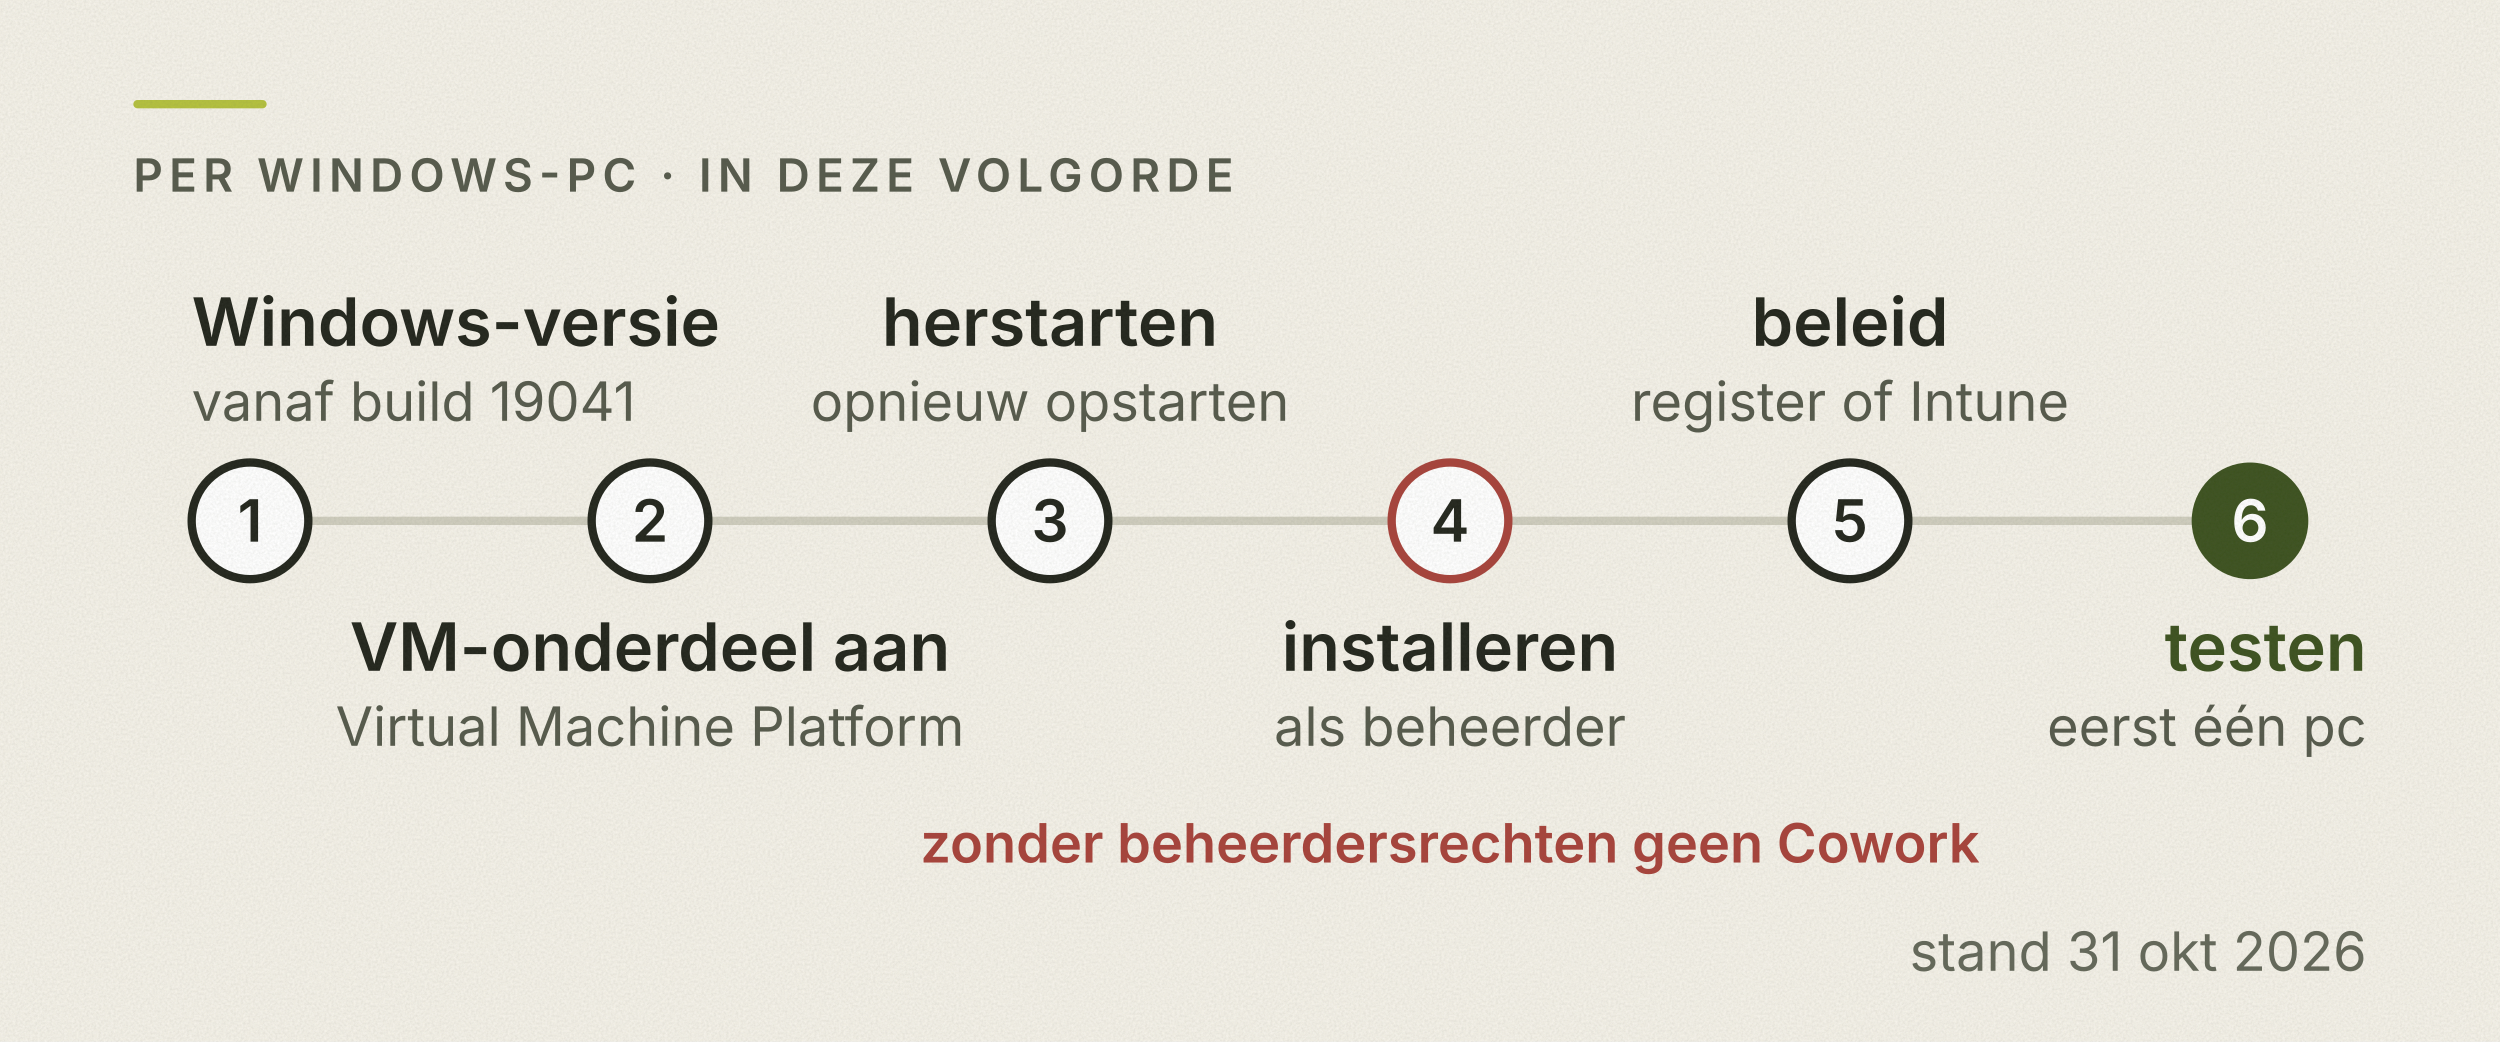
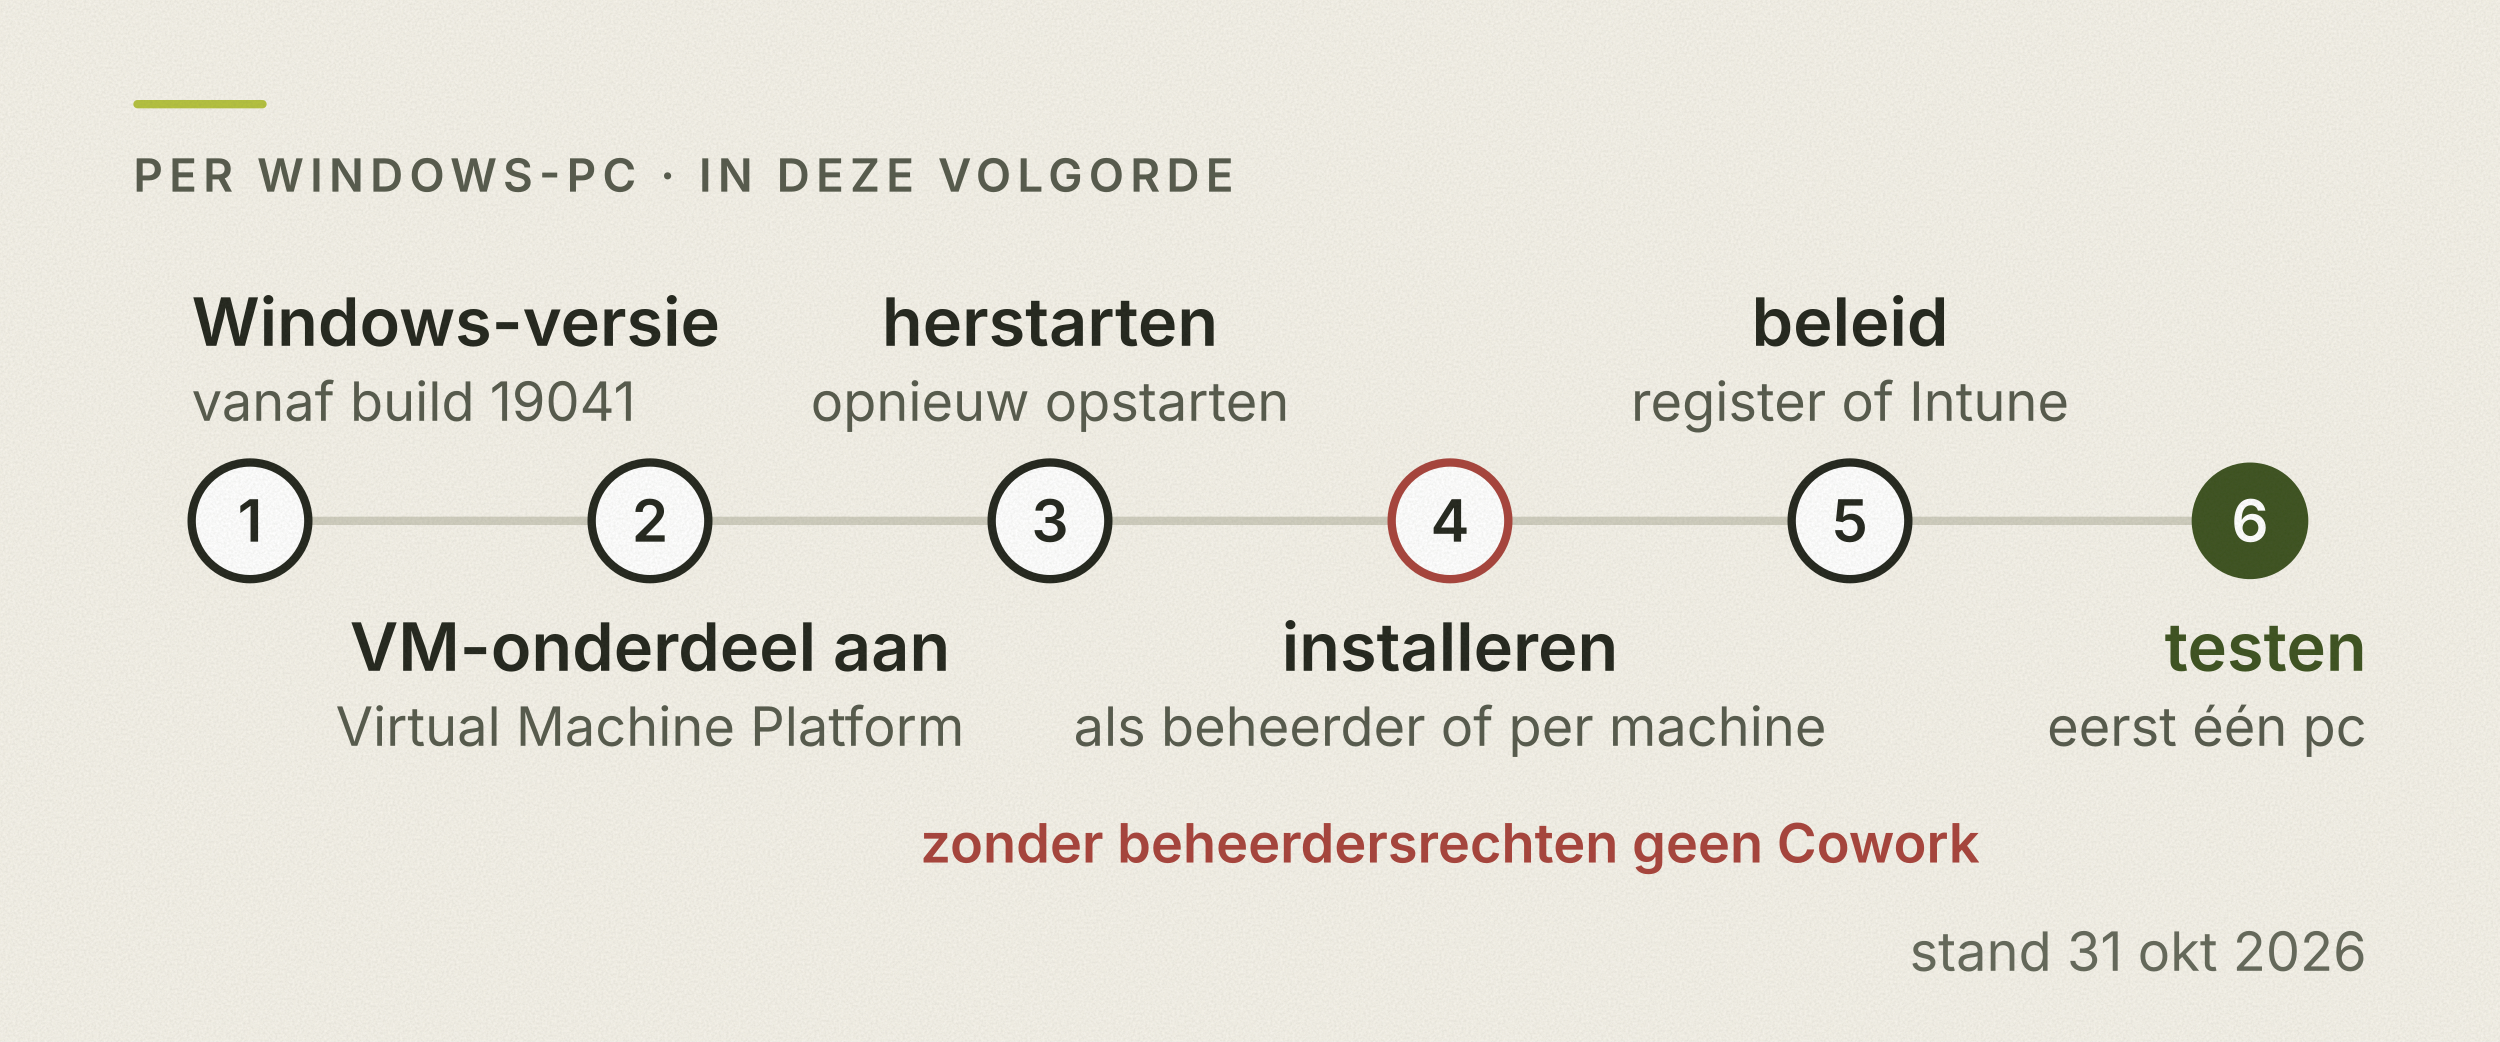
- <svg xmlns="http://www.w3.org/2000/svg" viewBox="0 0 1200 500" role="img" aria-label="Zes stappen per Windows-pc voor Cowork: Windows 10 vanaf build 19041, Virtual Machine Platform aanzetten, opnieuw opstarten, installeren als beheerder, beleid zetten in het register of via Intune, en eerst op één pc testen; zonder beheerdersrechten is er geen Cowork" data-bijschrift="Wat elke Windows-pc nodig heeft voor Cowork, in deze volgorde. Stand 31 oktober 2026." font-family="Inter, system-ui, sans-serif" fill="#23261D">
+ <svg xmlns="http://www.w3.org/2000/svg" viewBox="0 0 1200 500" role="img" aria-label="Zes stappen per Windows-pc voor Cowork: Windows 10 vanaf build 19041, Virtual Machine Platform aanzetten, opnieuw opstarten, installeren als beheerder of voor de hele machine, beleid zetten in het register of via Intune, en eerst op één pc testen; zonder beheerdersrechten is er geen Cowork" data-bijschrift="Wat elke Windows-pc nodig heeft voor Cowork, in deze volgorde. Stand 31 oktober 2026." font-family="Inter, system-ui, sans-serif" fill="#23261D">
  <defs>
    <filter id="cwu1-g" x="0" y="0" width="100%" height="100%">
      <feTurbulence type="fractalNoise" baseFrequency=".85" numOctaves="2" stitchTiles="stitch" />
      <feColorMatrix values="0 0 0 0 .14  0 0 0 0 .15  0 0 0 0 .11  .16 0 0 0 -.03" />
    </filter>
  </defs>
  <rect width="1200" height="500" fill="#F4F1E8" />
  <rect x="64" y="48" width="64" height="4" rx="2" fill="#B4C13E" />
  <text x="64" y="92" fill="#565A4C" font-size="22" font-weight="600" letter-spacing="3">PER WINDOWS-PC · IN DEZE VOLGORDE</text>
  <g>
    <line x1="120" y1="250" x2="1080" y2="250" stroke="#CFCDBE" stroke-width="4" />
    <g fill="#FFFFFF" stroke="#23261D" stroke-width="4">
      <circle cx="120" cy="250" r="28" />
      <circle cx="312" cy="250" r="28" />
      <circle cx="504" cy="250" r="28" />
      <circle cx="888" cy="250" r="28" />
    </g>
    <circle cx="696" cy="250" r="28" fill="#FFFFFF" stroke="#A8433B" stroke-width="4" />
    <circle cx="1080" cy="250" r="28" fill="#3D5220" />
  </g>
  <g font-family="'Instrument Sans Variable', Inter, system-ui, sans-serif" font-size="28" font-weight="600" text-anchor="middle">
    <text x="120" y="260">1</text>
    <text x="312" y="260">2</text>
    <text x="504" y="260">3</text>
    <text x="696" y="260">4</text>
    <text x="888" y="260">5</text>
    <text x="1080" y="260" fill="#FFFFFF">6</text>
  </g>
  <text x="92" y="166" font-size="32" font-weight="600">Windows-versie</text>
  <text x="92" y="202" font-size="26" fill="#565A4C">vanaf build 19041</text>
  <text x="504" y="166" text-anchor="middle" font-size="32" font-weight="600">herstarten</text>
  <text x="504" y="202" text-anchor="middle" font-size="26" fill="#565A4C">opnieuw opstarten</text>
  <text x="888" y="166" text-anchor="middle" font-size="32" font-weight="600">beleid</text>
  <text x="888" y="202" text-anchor="middle" font-size="26" fill="#565A4C">register of Intune</text>
  <text x="312" y="322" text-anchor="middle" font-size="32" font-weight="600">VM-onderdeel aan</text>
  <text x="312" y="358" text-anchor="middle" font-size="26" fill="#565A4C">Virtual Machine Platform</text>
  <text x="696" y="322" text-anchor="middle" font-size="32" font-weight="600">installeren</text>
-   <text x="696" y="358" text-anchor="middle" font-size="26" fill="#565A4C">als beheerder</text>
+   <text x="696" y="358" text-anchor="middle" font-size="26" fill="#565A4C">als beheerder of per machine</text>
  <text x="1136" y="322" text-anchor="end" font-size="32" font-weight="600" fill="#3D5220">testen</text>
  <text x="1136" y="358" text-anchor="end" font-size="26" fill="#565A4C">eerst één pc</text>
  <text x="696" y="414" text-anchor="middle" font-size="26" font-weight="600" fill="#A8433B">zonder beheerdersrechten geen Cowork</text>
  <text x="1136" y="466" text-anchor="end" font-size="26" fill="#64685A">stand 31 okt 2026</text>
  <rect width="1200" height="500" filter="url(#cwu1-g)" />
</svg>
